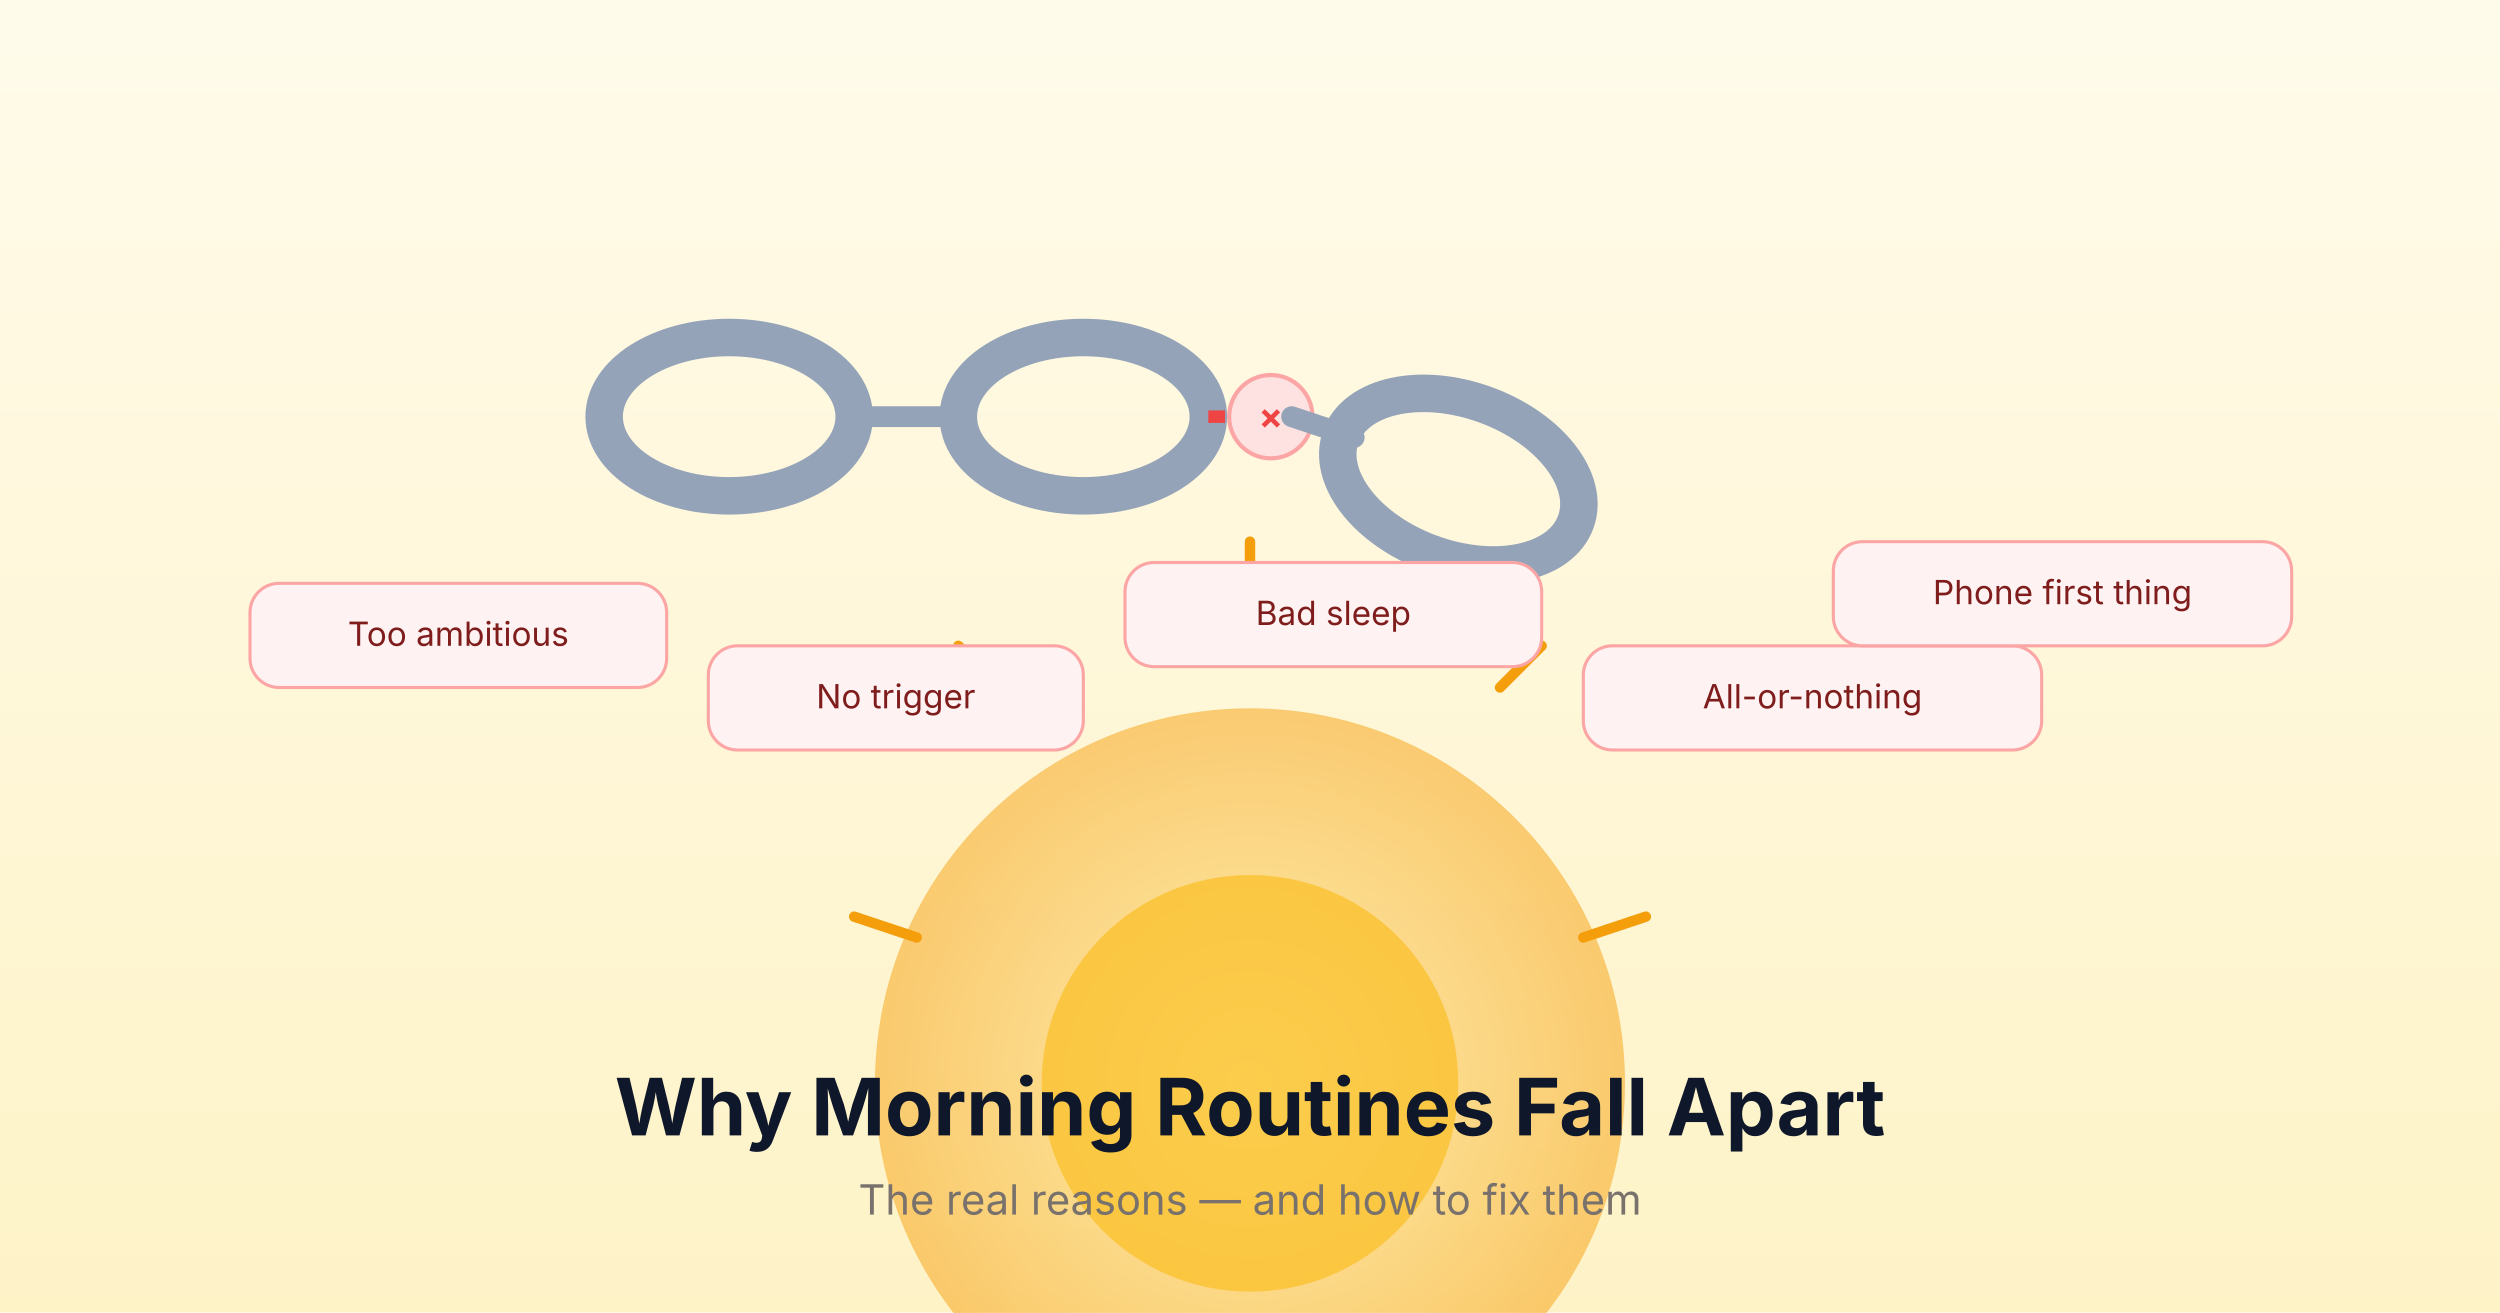
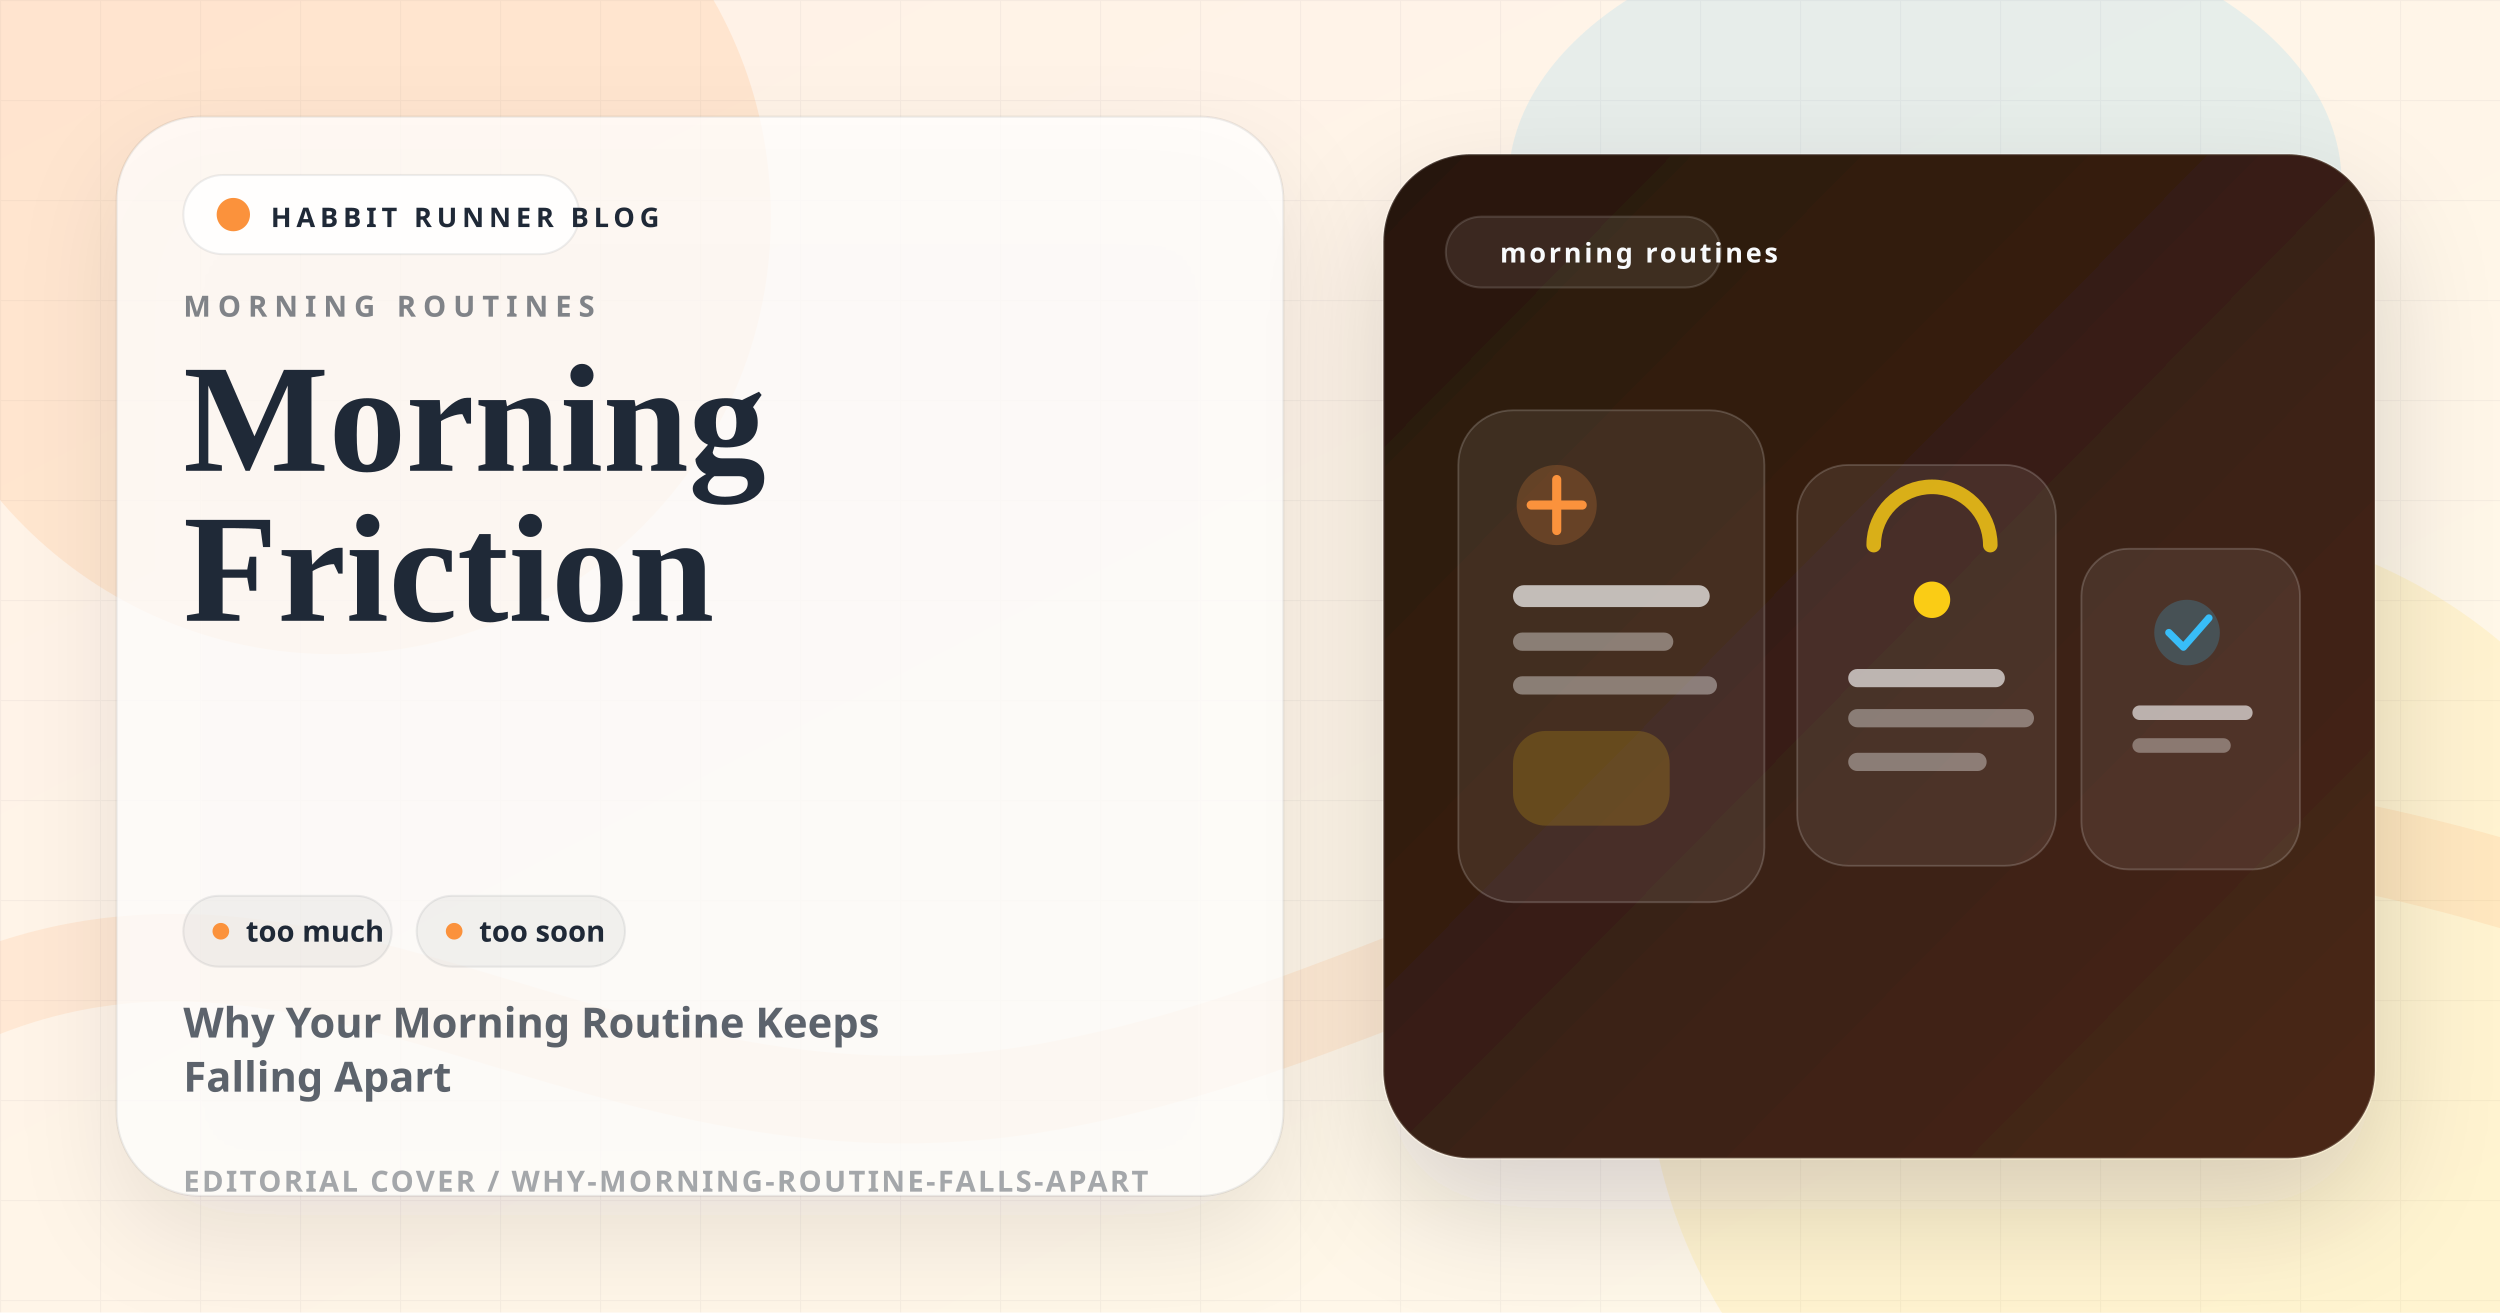
- <svg xmlns="http://www.w3.org/2000/svg" width="1200" height="630" viewBox="0 0 1200 630" role="img" aria-label="Why Morning Routines Fall Apart">
+ <svg xmlns="http://www.w3.org/2000/svg" width="1200" height="630" viewBox="0 0 1200 630" role="img" aria-label="Why Your Morning Routine Keeps Falling Apart">
  <defs>
-     <linearGradient id="bg" x1="0" x2="0" y1="0" y2="1">
-       <stop offset="0%" stop-color="#fffbeb" />
-       <stop offset="100%" stop-color="#fef3c7" />
+     <linearGradient id="bg" x1="0" y1="0" x2="1" y2="1">
+       <stop offset="0%" stop-color="#fff1e7" />
+       <stop offset="100%" stop-color="#fff9e9" />
    </linearGradient>
-     <radialGradient id="sun" cx="50%" cy="50%" r="50%">
-       <stop offset="0%" stop-color="#fde68a" />
-       <stop offset="100%" stop-color="#f59e0b" />
-     </radialGradient>
+     <linearGradient id="panel" x1="0" y1="0" x2="1" y2="1">
+       <stop offset="0%" stop-color="#27170f" />
+       <stop offset="100%" stop-color="#4a2815" />
+     </linearGradient>
+     <pattern id="grid" width="48" height="48" patternUnits="userSpaceOnUse">
+       <path d="M48 0H0V48" fill="none" stroke="rgba(31, 41, 55, 0.07)" stroke-width="1" />
+     </pattern>
+     <filter id="shadowSoft" x="-20%" y="-20%" width="140%" height="150%">
+       <feDropShadow dx="0" dy="20" stdDeviation="24" flood-color="#0f172a" flood-opacity="0.12" />
+     </filter>
+     <filter id="shadowBoard" x="-20%" y="-20%" width="140%" height="150%">
+       <feDropShadow dx="0" dy="24" stdDeviation="28" flood-color="#0f172a" flood-opacity="0.16" />
+     </filter>
+     <clipPath id="boardClip">
+       <rect x="664" y="74" width="476" height="482" rx="42" />
+     </clipPath>
  </defs>
  <rect width="1200" height="630" fill="url(#bg)" />
-   <circle cx="600" cy="520" r="180" fill="url(#sun)" opacity="0.5" />
-   <circle cx="600" cy="520" r="100" fill="#fbbf24" opacity="0.7" />
-   <line x1="600" y1="290" x2="600" y2="260" stroke="#f59e0b" stroke-width="5" stroke-linecap="round" />
-   <line x1="720" y1="330" x2="740" y2="310" stroke="#f59e0b" stroke-width="5" stroke-linecap="round" />
-   <line x1="760" y1="450" x2="790" y2="440" stroke="#f59e0b" stroke-width="5" stroke-linecap="round" />
-   <line x1="480" y1="330" x2="460" y2="310" stroke="#f59e0b" stroke-width="5" stroke-linecap="round" />
-   <line x1="440" y1="450" x2="410" y2="440" stroke="#f59e0b" stroke-width="5" stroke-linecap="round" />
-   <ellipse cx="350" cy="200" rx="60" ry="38" fill="none" stroke="#94a3b8" stroke-width="18" />
-   <line x1="410" y1="200" x2="460" y2="200" stroke="#94a3b8" stroke-width="10" stroke-linecap="round" />
-   <ellipse cx="520" cy="200" rx="60" ry="38" fill="none" stroke="#94a3b8" stroke-width="18" />
-   <line x1="580" y1="200" x2="600" y2="200" stroke="#ef4444" stroke-width="6" stroke-dasharray="8 4" />
-   <circle cx="610" cy="200" r="20" fill="#fee2e2" stroke="#fca5a5" stroke-width="2" />
-   <text x="610" y="206" font-family="Inter,Arial,sans-serif" font-size="16" fill="#ef4444" text-anchor="middle" font-weight="700">✗</text>
-   <line x1="620" y1="200" x2="650" y2="210" stroke="#94a3b8" stroke-width="10" stroke-linecap="round" />
-   <ellipse cx="700" cy="230" rx="60" ry="38" fill="none" stroke="#94a3b8" stroke-width="18" transform="rotate(20 700 230)" />
-   <rect x="120" y="280" width="200" height="50" rx="14" fill="#fef2f2" stroke="#fca5a5" stroke-width="1.5" />
-   <text x="220" y="310" font-family="Inter,Arial,sans-serif" font-size="16" fill="#7f1d1d" text-anchor="middle">Too ambitious</text>
-   <rect x="340" y="310" width="180" height="50" rx="14" fill="#fef2f2" stroke="#fca5a5" stroke-width="1.5" />
-   <text x="430" y="340" font-family="Inter,Arial,sans-serif" font-size="16" fill="#7f1d1d" text-anchor="middle">No trigger</text>
-   <rect x="540" y="270" width="200" height="50" rx="14" fill="#fef2f2" stroke="#fca5a5" stroke-width="1.5" />
-   <text x="640" y="300" font-family="Inter,Arial,sans-serif" font-size="16" fill="#7f1d1d" text-anchor="middle">Bad sleep</text>
-   <rect x="760" y="310" width="220" height="50" rx="14" fill="#fef2f2" stroke="#fca5a5" stroke-width="1.5" />
-   <text x="870" y="340" font-family="Inter,Arial,sans-serif" font-size="16" fill="#7f1d1d" text-anchor="middle">All-or-nothing</text>
-   <rect x="880" y="260" width="220" height="50" rx="14" fill="#fef2f2" stroke="#fca5a5" stroke-width="1.5" />
-   <text x="990" y="290" font-family="Inter,Arial,sans-serif" font-size="16" fill="#7f1d1d" text-anchor="middle">Phone first thing</text>
-   <text x="600" y="545" font-family="Inter,Arial,sans-serif" font-size="38" font-weight="700" fill="#0f172a" text-anchor="middle">Why Morning Routines Fall Apart</text>
-   <text x="600" y="583" font-family="Inter,Arial,sans-serif" font-size="20" fill="#78716c" text-anchor="middle">The real reasons — and how to fix them</text>
+   <rect width="1200" height="630" fill="url(#grid)" opacity="0.6" />
+   <circle cx="160" cy="104" r="210" fill="rgba(251, 146, 60, 0.14)" />
+   <circle cx="1040" cy="500" r="250" fill="rgba(250, 204, 21, 0.12)" />
+   <ellipse cx="924" cy="88" rx="200" ry="126" fill="rgba(56, 189, 248, 0.12)" />
+   <path d="M-40 492 C146 390 284 566 512 520 C736 476 870 314 1240 436" fill="none" stroke="rgba(251, 146, 60, 0.12)" stroke-width="42" stroke-linecap="round" />
+   <rect x="56" y="56" width="560" height="518" rx="40" fill="rgba(255, 255, 255, 0.74)" stroke="rgba(31, 41, 55, 0.08)" filter="url(#shadowSoft)" />
+   <rect x="88" y="84" width="190" height="38" rx="19" fill="rgba(255, 255, 255, 0.88)" stroke="rgba(31, 41, 55, 0.08)" />
+   <circle cx="112" cy="103" r="8" fill="#fb923c" />
+   <text x="130" y="109" fill="#1f2937" font-family="'Avenir Next', 'Segoe UI', 'Trebuchet MS', sans-serif" font-size="13" font-weight="700" letter-spacing="0.18em">HABBIT RUNNER BLOG</text>
+   <text x="88" y="152" fill="rgba(31, 41, 55, 0.56)" font-family="'Avenir Next', 'Segoe UI', 'Trebuchet MS', sans-serif" font-size="14" font-weight="700" letter-spacing="0.24em">MORNING ROUTINES</text>
+   <text x="88" y="226" fill="#1f2937" font-family="'Iowan Old Style', Georgia, 'Times New Roman', serif" font-size="74" font-weight="700">
+     <tspan x="88" dy="0">Morning</tspan>
+     <tspan x="88" dy="72">Friction</tspan>
+   </text>
+   <g transform="translate(88 430)">
+     <rect width="100" height="34" rx="17" fill="rgba(31, 41, 55, 0.05)" stroke="rgba(31, 41, 55, 0.08)" />
+     <circle cx="18" cy="17" r="4" fill="#fb923c" />
+     <text x="30" y="22" fill="#1f2937" font-family="'Avenir Next', 'Segoe UI', 'Trebuchet MS', sans-serif" font-size="14" font-weight="600">too much</text>
+   </g>
+   <g transform="translate(200 430)">
+     <rect width="100" height="34" rx="17" fill="rgba(31, 41, 55, 0.05)" stroke="rgba(31, 41, 55, 0.08)" />
+     <circle cx="18" cy="17" r="4" fill="#fb923c" />
+     <text x="30" y="22" fill="#1f2937" font-family="'Avenir Next', 'Segoe UI', 'Trebuchet MS', sans-serif" font-size="14" font-weight="600">too soon</text>
+   </g>
+   <text x="88" y="498" fill="rgba(31, 41, 55, 0.72)" font-family="'Avenir Next', 'Segoe UI', 'Trebuchet MS', sans-serif" font-size="20" font-weight="600">
+     <tspan x="88" dy="0">Why Your Morning Routine Keeps</tspan>
+     <tspan x="88" dy="26">Falling Apart</tspan>
+   </text>
+   <text x="88" y="572" fill="rgba(31, 41, 55, 0.4)" font-family="'Avenir Next', 'Segoe UI', 'Trebuchet MS', sans-serif" font-size="14" font-weight="700" letter-spacing="0.08em">EDITORIAL COVER / WHY-MORNING-ROUTINE-FALLS-APART</text>
+   <g filter="url(#shadowBoard)">
+     <rect x="664" y="74" width="476" height="482" rx="42" fill="url(#panel)" stroke="rgba(255, 255, 255, 0.18)" />
+   </g>
+   <rect x="694" y="104" width="132" height="34" rx="17" fill="rgba(255, 255, 255, 0.08)" stroke="rgba(255, 255, 255, 0.14)" />
+   <text x="720" y="126" fill="#f8fafc" font-family="'Avenir Next', 'Segoe UI', 'Trebuchet MS', sans-serif" font-size="13" font-weight="700" letter-spacing="0.1em">morning routines</text>
+   <g clip-path="url(#boardClip)">
+     <g transform="translate(619.5498 123.4935) scale(0.8744589)">
+       <rect x="92" y="84" width="168" height="270" rx="30" fill="rgba(255, 255, 255, 0.08)" stroke="rgba(255, 255, 255, 0.18)" />
+       <rect x="278" y="114" width="142" height="220" rx="28" fill="rgba(255, 255, 255, 0.08)" stroke="rgba(255, 255, 255, 0.18)" />
+       <rect x="434" y="160" width="120" height="176" rx="26" fill="rgba(255, 255, 255, 0.08)" stroke="rgba(255, 255, 255, 0.18)" />
+       <circle cx="146" cy="136" r="22" fill="rgba(251, 146, 60, 0.2)" />
+       <path d="M132 136 h28 M146 122 v28" stroke="#fb923c" stroke-width="5" stroke-linecap="round" />
+       <rect x="122" y="180" width="108" height="12" rx="6" fill="rgba(255, 255, 255, 0.68)" />
+       <rect x="122" y="206" width="88" height="10" rx="5" fill="rgba(255, 255, 255, 0.38)" />
+       <rect x="122" y="230" width="112" height="10" rx="5" fill="rgba(255, 255, 255, 0.38)" />
+       <rect x="122" y="260" width="86" height="52" rx="18" fill="rgba(250, 204, 21, 0.18)" />
+       <path d="M320 158 a32 32 0 0 1 64 0" fill="none" stroke="rgba(250, 204, 21, 0.82)" stroke-width="8" stroke-linecap="round" />
+       <circle cx="352" cy="188" r="10" fill="#facc15" />
+       <rect x="306" y="226" width="86" height="10" rx="5" fill="rgba(255, 255, 255, 0.64)" />
+       <rect x="306" y="248" width="102" height="10" rx="5" fill="rgba(255, 255, 255, 0.36)" />
+       <rect x="306" y="272" width="76" height="10" rx="5" fill="rgba(255, 255, 255, 0.36)" />
+       <circle cx="492" cy="206" r="18" fill="rgba(56, 189, 248, 0.22)" />
+       <path d="M482 206 L490 214 L504 198" fill="none" stroke="#38bdf8" stroke-width="4" stroke-linecap="round" stroke-linejoin="round" />
+       <rect x="462" y="246" width="66" height="8" rx="4" fill="rgba(255, 255, 255, 0.62)" />
+       <rect x="462" y="264" width="54" height="8" rx="4" fill="rgba(255, 255, 255, 0.34)" />
+     </g>
+   </g>
</svg>
